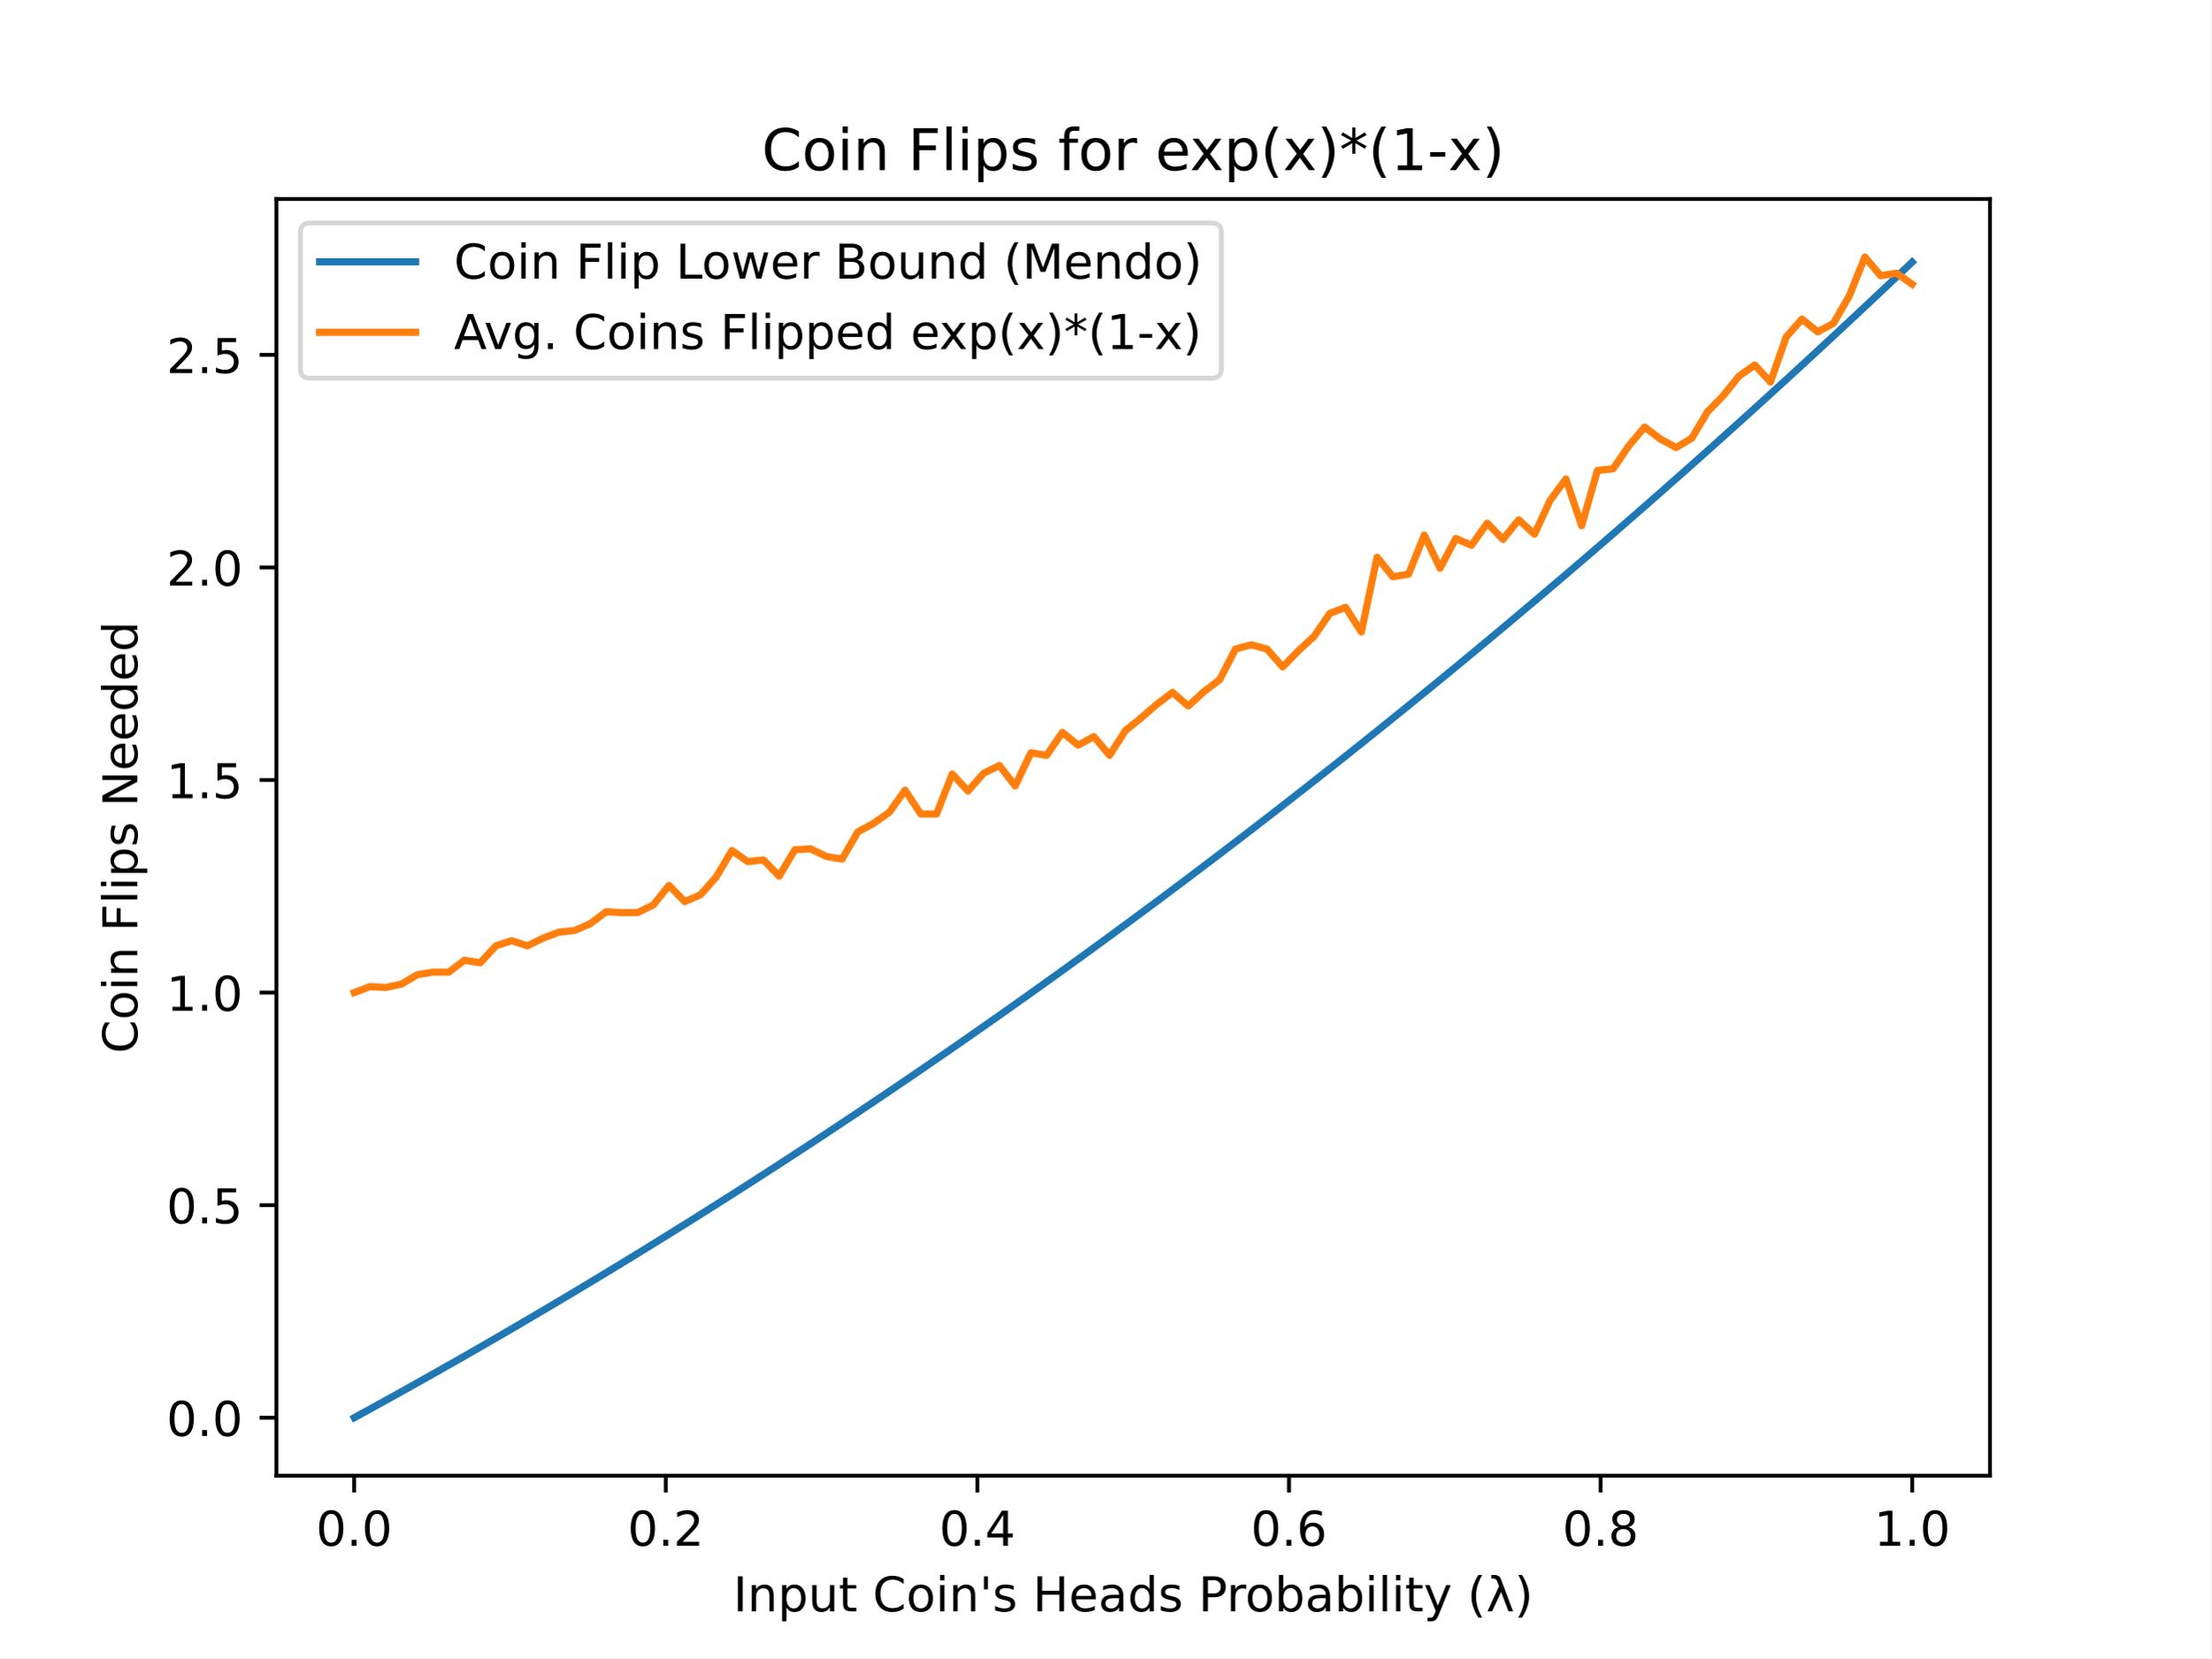
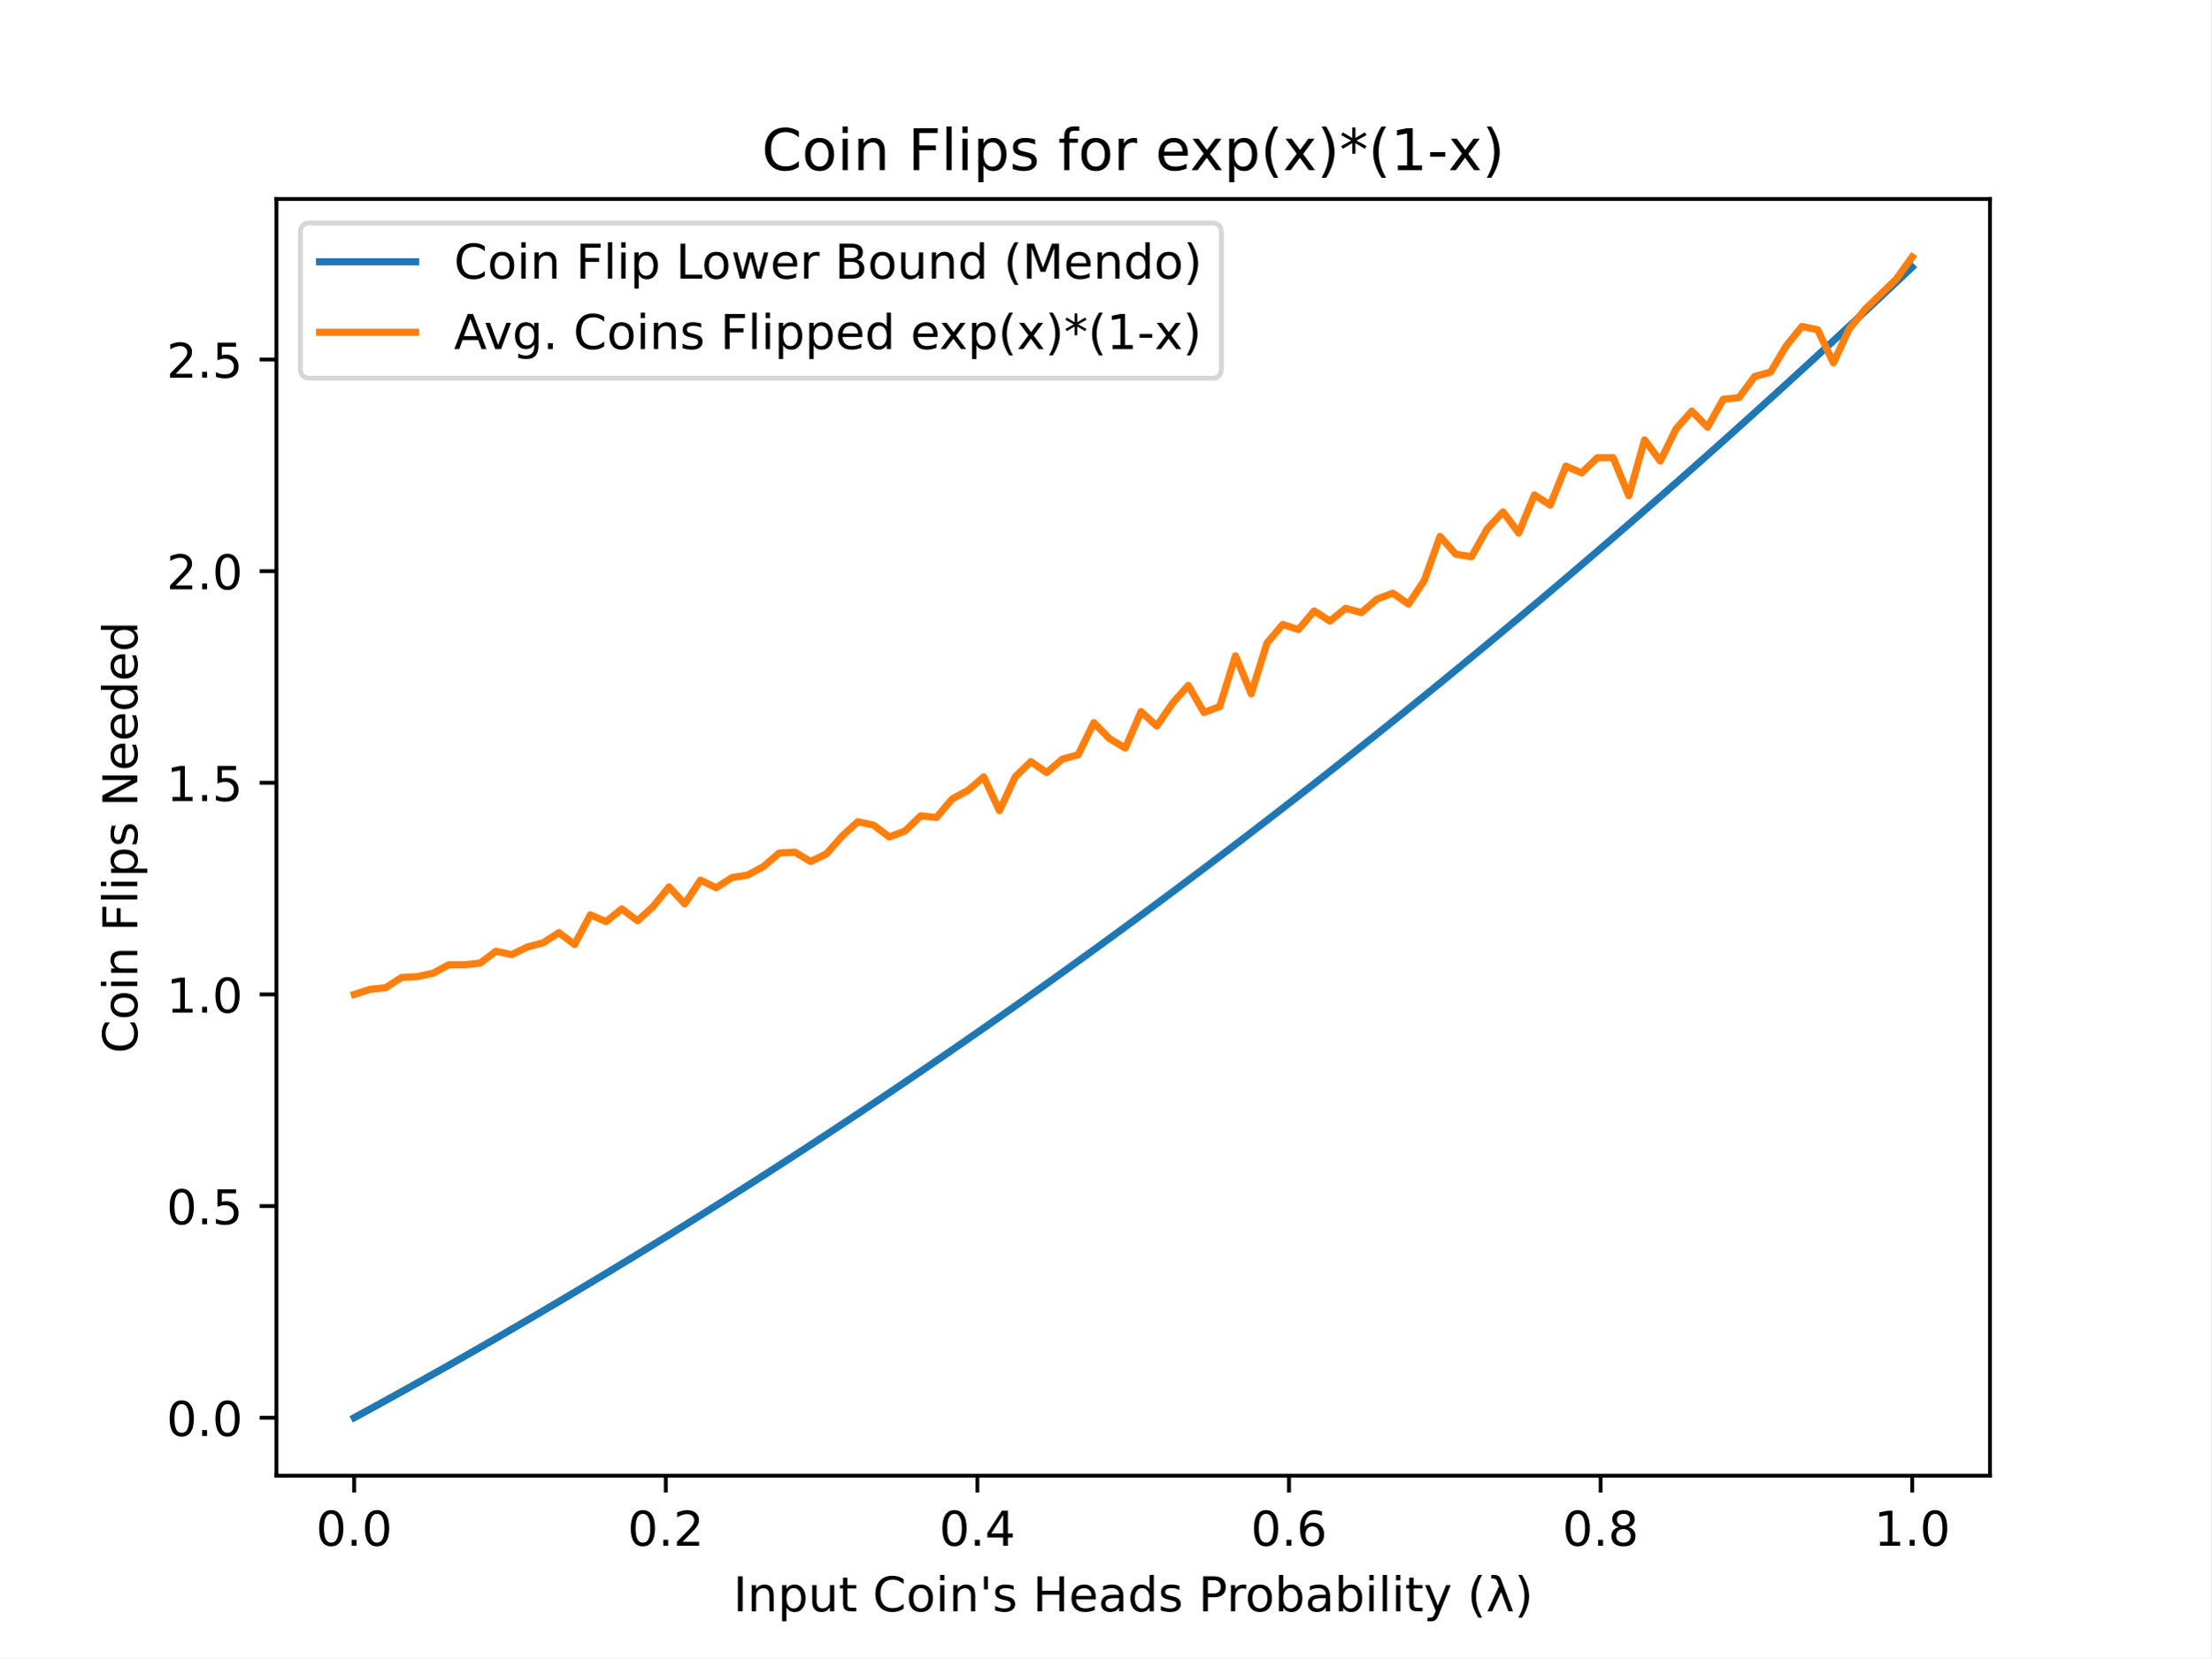
<svg xmlns="http://www.w3.org/2000/svg" xmlns:xlink="http://www.w3.org/1999/xlink" height="345.6pt" version="1.1" viewBox="0 0 460.8 345.6" width="460.8pt">
  <defs>
    <style type="text/css">
*{stroke-linecap:butt;stroke-linejoin:round;}
  </style>
  </defs>
  <g id="figure_1">
    <g id="patch_1">
      <path d="M 0 345.6  L 460.8 345.6  L 460.8 0  L 0 0  z " style="fill:#ffffff;" />
    </g>
    <g id="axes_1">
      <g id="patch_2">
        <path d="M 57.6 307.584  L 414.72 307.584  L 414.72 41.472  L 57.6 41.472  z " style="fill:#ffffff;" />
      </g>
      <g id="matplotlib.axis_1">
        <g id="xtick_1">
          <g id="line2d_1">
            <defs>
-               <path d="M 0 0  L 0 3.5  " id="m7d4eec757f" style="stroke:#000000;stroke-width:0.8;" />
+               <path d="M 0 0  L 0 3.5  " id="mb6e9e9c486" style="stroke:#000000;stroke-width:0.8;" />
            </defs>
            <g>
-               <use style="stroke:#000000;stroke-width:0.8;" x="73.8" xlink:href="#m7d4eec757f" y="307.584" />
+               <use style="stroke:#000000;stroke-width:0.8;" x="73.8" xlink:href="#mb6e9e9c486" y="307.584" />
            </g>
          </g>
          <g id="text_1">
            <text style="font-family:DejaVu Sans;font-size:10px;font-style:normal;font-weight:normal;text-anchor:middle;" transform="rotate(-0, 73.80026, 322.1824)" x="73.8" y="322.182">0.0</text>
          </g>
        </g>
        <g id="xtick_2">
          <g id="line2d_2">
            <g>
-               <use style="stroke:#000000;stroke-width:0.8;" x="138.744" xlink:href="#m7d4eec757f" y="307.584" />
+               <use style="stroke:#000000;stroke-width:0.8;" x="138.744" xlink:href="#mb6e9e9c486" y="307.584" />
            </g>
          </g>
          <g id="text_2">
            <text style="font-family:DejaVu Sans;font-size:10px;font-style:normal;font-weight:normal;text-anchor:middle;" transform="rotate(-0, 138.7442, 322.1824)" x="138.744" y="322.182">0.2</text>
          </g>
        </g>
        <g id="xtick_3">
          <g id="line2d_3">
            <g>
-               <use style="stroke:#000000;stroke-width:0.8;" x="203.688" xlink:href="#m7d4eec757f" y="307.584" />
+               <use style="stroke:#000000;stroke-width:0.8;" x="203.688" xlink:href="#mb6e9e9c486" y="307.584" />
            </g>
          </g>
          <g id="text_3">
            <text style="font-family:DejaVu Sans;font-size:10px;font-style:normal;font-weight:normal;text-anchor:middle;" transform="rotate(-0, 203.6881, 322.1824)" x="203.688" y="322.182">0.4</text>
          </g>
        </g>
        <g id="xtick_4">
          <g id="line2d_4">
            <g>
-               <use style="stroke:#000000;stroke-width:0.8;" x="268.632" xlink:href="#m7d4eec757f" y="307.584" />
+               <use style="stroke:#000000;stroke-width:0.8;" x="268.632" xlink:href="#mb6e9e9c486" y="307.584" />
            </g>
          </g>
          <g id="text_4">
            <text style="font-family:DejaVu Sans;font-size:10px;font-style:normal;font-weight:normal;text-anchor:middle;" transform="rotate(-0, 268.6319, 322.1824)" x="268.632" y="322.182">0.6</text>
          </g>
        </g>
        <g id="xtick_5">
          <g id="line2d_5">
            <g>
-               <use style="stroke:#000000;stroke-width:0.8;" x="333.576" xlink:href="#m7d4eec757f" y="307.584" />
+               <use style="stroke:#000000;stroke-width:0.8;" x="333.576" xlink:href="#mb6e9e9c486" y="307.584" />
            </g>
          </g>
          <g id="text_5">
            <text style="font-family:DejaVu Sans;font-size:10px;font-style:normal;font-weight:normal;text-anchor:middle;" transform="rotate(-0, 333.5758, 322.1824)" x="333.576" y="322.182">0.8</text>
          </g>
        </g>
        <g id="xtick_6">
          <g id="line2d_6">
            <g>
-               <use style="stroke:#000000;stroke-width:0.8;" x="398.52" xlink:href="#m7d4eec757f" y="307.584" />
+               <use style="stroke:#000000;stroke-width:0.8;" x="398.52" xlink:href="#mb6e9e9c486" y="307.584" />
            </g>
          </g>
          <g id="text_6">
            <text style="font-family:DejaVu Sans;font-size:10px;font-style:normal;font-weight:normal;text-anchor:middle;" transform="rotate(-0, 398.5197, 322.1824)" x="398.52" y="322.182">1.0</text>
          </g>
        </g>
        <g id="text_7">
          <text style="font-family:DejaVu Sans;font-size:10px;font-style:normal;font-weight:normal;text-anchor:middle;" transform="rotate(-0, 236.16, 335.8606)" x="236.16" y="335.861">Input Coin's Heads Probability (λ)</text>
        </g>
      </g>
      <g id="matplotlib.axis_2">
        <g id="ytick_1">
          <g id="line2d_7">
            <defs>
-               <path d="M 0 0  L -3.5 0  " id="mda1a69f206" style="stroke:#000000;stroke-width:0.8;" />
+               <path d="M 0 0  L -3.5 0  " id="m8bb7a34227" style="stroke:#000000;stroke-width:0.8;" />
            </defs>
            <g>
-               <use style="stroke:#000000;stroke-width:0.8;" x="57.6" xlink:href="#mda1a69f206" y="295.506" />
+               <use style="stroke:#000000;stroke-width:0.8;" x="57.6" xlink:href="#m8bb7a34227" y="295.506" />
            </g>
          </g>
          <g id="text_8">
            <text style="font-family:DejaVu Sans;font-size:10px;font-style:normal;font-weight:normal;text-anchor:end;" transform="rotate(-0, 50.6, 299.3049)" x="50.6" y="299.305">0.0</text>
          </g>
        </g>
        <g id="ytick_2">
          <g id="line2d_8">
            <g>
-               <use style="stroke:#000000;stroke-width:0.8;" x="57.6" xlink:href="#mda1a69f206" y="251.195" />
+               <use style="stroke:#000000;stroke-width:0.8;" x="57.6" xlink:href="#m8bb7a34227" y="251.389" />
            </g>
          </g>
          <g id="text_9">
-             <text style="font-family:DejaVu Sans;font-size:10px;font-style:normal;font-weight:normal;text-anchor:end;" transform="rotate(-0, 50.6, 254.994)" x="50.6" y="254.994">0.5</text>
+             <text style="font-family:DejaVu Sans;font-size:10px;font-style:normal;font-weight:normal;text-anchor:end;" transform="rotate(-0, 50.6, 255.1879)" x="50.6" y="255.188">0.5</text>
          </g>
        </g>
        <g id="ytick_3">
          <g id="line2d_9">
            <g>
-               <use style="stroke:#000000;stroke-width:0.8;" x="57.6" xlink:href="#mda1a69f206" y="206.884" />
+               <use style="stroke:#000000;stroke-width:0.8;" x="57.6" xlink:href="#m8bb7a34227" y="207.272" />
            </g>
          </g>
          <g id="text_10">
-             <text style="font-family:DejaVu Sans;font-size:10px;font-style:normal;font-weight:normal;text-anchor:end;" transform="rotate(-0, 50.6, 210.6831)" x="50.6" y="210.683">1.0</text>
+             <text style="font-family:DejaVu Sans;font-size:10px;font-style:normal;font-weight:normal;text-anchor:end;" transform="rotate(-0, 50.6, 211.0709)" x="50.6" y="211.071">1.0</text>
          </g>
        </g>
        <g id="ytick_4">
          <g id="line2d_10">
            <g>
-               <use style="stroke:#000000;stroke-width:0.8;" x="57.6" xlink:href="#mda1a69f206" y="162.573" />
+               <use style="stroke:#000000;stroke-width:0.8;" x="57.6" xlink:href="#m8bb7a34227" y="163.155" />
            </g>
          </g>
          <g id="text_11">
-             <text style="font-family:DejaVu Sans;font-size:10px;font-style:normal;font-weight:normal;text-anchor:end;" transform="rotate(-0, 50.6, 166.3721)" x="50.6" y="166.372">1.5</text>
+             <text style="font-family:DejaVu Sans;font-size:10px;font-style:normal;font-weight:normal;text-anchor:end;" transform="rotate(-0, 50.6, 166.9539)" x="50.6" y="166.954">1.5</text>
          </g>
        </g>
        <g id="ytick_5">
          <g id="line2d_11">
            <g>
-               <use style="stroke:#000000;stroke-width:0.8;" x="57.6" xlink:href="#mda1a69f206" y="118.262" />
+               <use style="stroke:#000000;stroke-width:0.8;" x="57.6" xlink:href="#m8bb7a34227" y="119.038" />
            </g>
          </g>
          <g id="text_12">
-             <text style="font-family:DejaVu Sans;font-size:10px;font-style:normal;font-weight:normal;text-anchor:end;" transform="rotate(-0, 50.6, 122.0612)" x="50.6" y="122.061">2.0</text>
+             <text style="font-family:DejaVu Sans;font-size:10px;font-style:normal;font-weight:normal;text-anchor:end;" transform="rotate(-0, 50.6, 122.8369)" x="50.6" y="122.837">2.0</text>
          </g>
        </g>
        <g id="ytick_6">
          <g id="line2d_12">
            <g>
-               <use style="stroke:#000000;stroke-width:0.8;" x="57.6" xlink:href="#mda1a69f206" y="73.951" />
+               <use style="stroke:#000000;stroke-width:0.8;" x="57.6" xlink:href="#m8bb7a34227" y="74.921" />
            </g>
          </g>
          <g id="text_13">
-             <text style="font-family:DejaVu Sans;font-size:10px;font-style:normal;font-weight:normal;text-anchor:end;" transform="rotate(-0, 50.6, 77.75025)" x="50.6" y="77.75">2.5</text>
+             <text style="font-family:DejaVu Sans;font-size:10px;font-style:normal;font-weight:normal;text-anchor:end;" transform="rotate(-0, 50.6, 78.71985)" x="50.6" y="78.72">2.5</text>
          </g>
        </g>
        <g id="text_14">
          <text style="font-family:DejaVu Sans;font-size:10px;font-style:normal;font-weight:normal;text-anchor:middle;" transform="rotate(-90, 28.61719, 174.528)" x="28.617" y="174.528">Coin Flips Needed</text>
        </g>
      </g>
      <g id="line2d_13">
-         <path clip-path="url(#p0a73ee7979)" d="M 73.833 295.488  L 77.112 293.692  L 80.391 291.884  L 83.671 290.063  L 86.95 288.231  L 90.229 286.386  L 93.509 284.529  L 96.788 282.66  L 100.067 280.779  L 103.347 278.885  L 106.626 276.979  L 109.905 275.061  L 113.185 273.13  L 116.464 271.187  L 119.743 269.232  L 123.023 267.264  L 126.302 265.283  L 129.581 263.29  L 132.861 261.285  L 136.14 259.266  L 139.42 257.236  L 142.699 255.192  L 145.978 253.136  L 149.258 251.067  L 152.537 248.986  L 155.816 246.891  L 159.096 244.784  L 162.375 242.664  L 165.654 240.532  L 168.934 238.386  L 172.213 236.228  L 175.492 234.056  L 178.772 231.872  L 182.051 229.674  L 185.33 227.464  L 188.61 225.241  L 191.889 223.004  L 195.168 220.755  L 198.448 218.492  L 201.727 216.216  L 205.006 213.927  L 208.286 211.625  L 211.565 209.309  L 214.844 206.981  L 218.124 204.639  L 221.403 202.283  L 224.682 199.915  L 227.962 197.533  L 231.241 195.138  L 234.52 192.729  L 237.8 190.307  L 241.079 187.871  L 244.358 185.422  L 247.638 182.959  L 250.917 180.483  L 254.196 177.993  L 257.476 175.49  L 260.755 172.973  L 264.034 170.442  L 267.314 167.898  L 270.593 165.34  L 273.872 162.768  L 277.152 160.183  L 280.431 157.583  L 283.71 154.97  L 286.99 152.343  L 290.269 149.703  L 293.548 147.048  L 296.828 144.38  L 300.107 141.697  L 303.386 139.001  L 306.666 136.291  L 309.945 133.566  L 313.224 130.828  L 316.504 128.076  L 319.783 125.309  L 323.062 122.529  L 326.342 119.734  L 329.621 116.926  L 332.9 114.103  L 336.18 111.266  L 339.459 108.414  L 342.739 105.549  L 346.018 102.669  L 349.297 99.775  L 352.577 96.867  L 355.856 93.944  L 359.135 91.007  L 362.415 88.056  L 365.694 85.09  L 368.973 82.11  L 372.253 79.116  L 375.532 76.107  L 378.811 73.083  L 382.091 70.045  L 385.37 66.993  L 388.649 63.926  L 391.929 60.844  L 395.208 57.748  L 398.487 54.637  " style="fill:none;stroke:#1f77b4;stroke-linecap:square;stroke-width:1.5;" />
+         <path clip-path="url(#pc43e6abf41)" d="M 73.833 295.488  L 77.112 293.7  L 80.391 291.899  L 83.671 290.087  L 86.95 288.263  L 90.229 286.426  L 93.509 284.577  L 96.788 282.716  L 100.067 280.843  L 103.347 278.958  L 106.626 277.06  L 109.905 275.15  L 113.185 273.228  L 116.464 271.294  L 119.743 269.347  L 123.023 267.387  L 126.302 265.415  L 129.581 263.431  L 132.861 261.434  L 136.14 259.425  L 139.42 257.403  L 142.699 255.369  L 145.978 253.321  L 149.258 251.262  L 152.537 249.189  L 155.816 247.104  L 159.096 245.006  L 162.375 242.896  L 165.654 240.772  L 168.934 238.636  L 172.213 236.487  L 175.492 234.325  L 178.772 232.15  L 182.051 229.962  L 185.33 227.762  L 188.61 225.548  L 191.889 223.321  L 195.168 221.082  L 198.448 218.829  L 201.727 216.563  L 205.006 214.284  L 208.286 211.992  L 211.565 209.687  L 214.844 207.368  L 218.124 205.036  L 221.403 202.691  L 224.682 200.333  L 227.962 197.962  L 231.241 195.577  L 234.52 193.179  L 237.8 190.767  L 241.079 188.342  L 244.358 185.903  L 247.638 183.452  L 250.917 180.986  L 254.196 178.507  L 257.476 176.015  L 260.755 173.509  L 264.034 170.989  L 267.314 168.456  L 270.593 165.909  L 273.872 163.349  L 277.152 160.775  L 280.431 158.187  L 283.71 155.585  L 286.99 152.97  L 290.269 150.341  L 293.548 147.698  L 296.828 145.041  L 300.107 142.37  L 303.386 139.686  L 306.666 136.987  L 309.945 134.275  L 313.224 131.549  L 316.504 128.808  L 319.783 126.054  L 323.062 123.286  L 326.342 120.504  L 329.621 117.707  L 332.9 114.897  L 336.18 112.072  L 339.459 109.233  L 342.739 106.38  L 346.018 103.513  L 349.297 100.632  L 352.577 97.736  L 355.856 94.826  L 359.135 91.902  L 362.415 88.964  L 365.694 86.011  L 368.973 83.044  L 372.253 80.063  L 375.532 77.067  L 378.811 74.057  L 382.091 71.032  L 385.37 67.993  L 388.649 64.939  L 391.929 61.871  L 395.208 58.789  L 398.487 55.691  " style="fill:none;stroke:#1f77b4;stroke-linecap:square;stroke-width:1.5;" />
      </g>
      <g id="line2d_14">
-         <path clip-path="url(#p0a73ee7979)" d="M 73.833 206.884  L 77.112 205.643  L 80.391 205.82  L 83.671 205.111  L 86.95 203.162  L 90.229 202.63  L 93.509 202.63  L 96.788 200.149  L 100.067 200.68  L 103.347 197.135  L 106.626 196.072  L 109.905 197.135  L 113.185 195.54  L 116.464 194.3  L 119.743 193.945  L 123.023 192.527  L 126.302 190.046  L 129.581 190.223  L 132.861 190.223  L 136.14 188.628  L 139.42 184.551  L 142.699 187.919  L 145.978 186.501  L 149.258 182.779  L 152.537 177.284  L 155.816 179.588  L 159.096 179.234  L 162.375 182.601  L 165.654 177.107  L 168.934 176.93  L 172.213 178.525  L 175.492 179.057  L 178.772 173.385  L 182.051 171.612  L 185.33 169.308  L 188.61 164.7  L 191.889 169.663  L 195.168 169.663  L 198.448 161.332  L 201.727 164.877  L 205.006 161.155  L 208.286 159.56  L 211.565 163.814  L 214.844 156.901  L 218.124 157.433  L 221.403 152.647  L 224.682 155.306  L 227.962 153.533  L 231.241 157.433  L 234.52 152.293  L 237.8 149.634  L 241.079 146.798  L 244.358 144.317  L 247.638 147.153  L 250.917 144.14  L 254.196 141.658  L 257.476 135.277  L 260.755 134.391  L 264.034 135.277  L 267.314 138.999  L 270.593 135.632  L 273.872 132.619  L 277.152 127.833  L 280.431 126.592  L 283.71 131.732  L 286.99 116.135  L 290.269 120.212  L 293.548 119.68  L 296.828 111.527  L 300.107 118.439  L 303.386 112.236  L 306.666 113.654  L 309.945 109.045  L 313.224 112.413  L 316.504 108.336  L 319.783 111.349  L 323.062 104.26  L 326.342 99.829  L 329.621 109.577  L 332.9 98.056  L 336.18 97.702  L 339.459 92.916  L 342.739 89.017  L 346.018 91.498  L 349.297 93.271  L 352.577 91.321  L 355.856 85.826  L 359.135 82.459  L 362.415 78.382  L 365.694 76.078  L 368.973 79.623  L 372.253 70.229  L 375.532 66.507  L 378.811 69.165  L 382.091 67.393  L 385.37 61.721  L 388.649 53.568  L 391.929 57.467  L 395.208 56.936  L 398.487 59.24  " style="fill:none;stroke:#ff7f0e;stroke-linecap:square;stroke-width:1.5;" />
+         <path clip-path="url(#pc43e6abf41)" d="M 73.833 207.272  L 77.112 206.213  L 80.391 205.86  L 83.671 203.742  L 86.95 203.566  L 90.229 202.86  L 93.509 201.095  L 96.788 201.095  L 100.067 200.742  L 103.347 198.272  L 106.626 198.978  L 109.905 197.389  L 113.185 196.507  L 116.464 194.389  L 119.743 196.86  L 123.023 190.684  L 126.302 192.095  L 129.581 189.448  L 132.861 191.919  L 136.14 188.919  L 139.42 184.86  L 142.699 188.39  L 145.978 183.448  L 149.258 185.037  L 152.537 182.919  L 155.816 182.39  L 159.096 180.625  L 162.375 177.801  L 165.654 177.625  L 168.934 179.566  L 172.213 177.978  L 175.492 174.272  L 178.772 171.272  L 182.051 171.978  L 185.33 174.449  L 188.61 173.213  L 191.889 170.037  L 195.168 170.39  L 198.448 166.508  L 201.727 164.743  L 205.006 161.919  L 208.286 168.978  L 211.565 161.919  L 214.844 158.743  L 218.124 161.037  L 221.403 158.214  L 224.682 157.331  L 227.962 150.625  L 231.241 153.978  L 234.52 155.919  L 237.8 148.331  L 241.079 151.331  L 244.358 146.567  L 247.638 142.861  L 250.917 148.508  L 254.196 147.273  L 257.476 136.684  L 260.755 144.625  L 264.034 134.037  L 267.314 130.155  L 270.593 131.214  L 273.872 127.332  L 277.152 129.449  L 280.431 126.802  L 283.71 127.685  L 286.99 124.861  L 290.269 123.626  L 293.548 125.92  L 296.828 120.979  L 300.107 111.802  L 303.386 115.508  L 306.666 116.038  L 309.945 110.214  L 313.224 106.685  L 316.504 111.097  L 319.783 103.156  L 323.062 105.273  L 326.342 97.156  L 329.621 98.567  L 332.9 95.391  L 336.18 95.391  L 339.459 103.332  L 342.739 91.685  L 346.018 96.097  L 349.297 89.391  L 352.577 85.685  L 355.856 89.038  L 359.135 83.215  L 362.415 82.862  L 365.694 78.45  L 368.973 77.568  L 372.253 72.097  L 375.532 68.038  L 378.811 68.744  L 382.091 75.627  L 385.37 68.568  L 388.649 64.509  L 391.929 61.333  L 395.208 58.156  L 398.487 53.568  " style="fill:none;stroke:#ff7f0e;stroke-linecap:square;stroke-width:1.5;" />
      </g>
      <g id="patch_3">
        <path d="M 57.6 307.584  L 57.6 41.472  " style="fill:none;stroke:#000000;stroke-linecap:square;stroke-linejoin:miter;stroke-width:0.8;" />
      </g>
      <g id="patch_4">
        <path d="M 414.72 307.584  L 414.72 41.472  " style="fill:none;stroke:#000000;stroke-linecap:square;stroke-linejoin:miter;stroke-width:0.8;" />
      </g>
      <g id="patch_5">
        <path d="M 57.6 307.584  L 414.72 307.584  " style="fill:none;stroke:#000000;stroke-linecap:square;stroke-linejoin:miter;stroke-width:0.8;" />
      </g>
      <g id="patch_6">
        <path d="M 57.6 41.472  L 414.72 41.472  " style="fill:none;stroke:#000000;stroke-linecap:square;stroke-linejoin:miter;stroke-width:0.8;" />
      </g>
      <g id="text_15">
        <text style="font-family:DejaVu Sans;font-size:12px;font-style:normal;font-weight:normal;text-anchor:middle;" transform="rotate(-0, 236.16, 35.472)" x="236.16" y="35.472">Coin Flips for exp(x)*(1-x)</text>
      </g>
      <g id="legend_1">
        <g id="patch_7">
          <path d="M 64.6 78.828  L 252.536 78.828  Q 254.536 78.828 254.536 76.828  L 254.536 48.472  Q 254.536 46.472 252.536 46.472  L 64.6 46.472  Q 62.6 46.472 62.6 48.472  L 62.6 76.828  Q 62.6 78.828 64.6 78.828  z " style="fill:#ffffff;opacity:0.8;stroke:#cccccc;stroke-linejoin:miter;" />
        </g>
        <g id="line2d_15">
          <path d="M 66.6 54.57  L 86.6 54.57  " style="fill:none;stroke:#1f77b4;stroke-linecap:square;stroke-width:1.5;" />
        </g>
        <g id="line2d_16" />
        <g id="text_16">
          <text style="font-family:DejaVu Sans;font-size:10px;font-style:normal;font-weight:normal;text-anchor:start;" transform="rotate(-0, 94.6, 58.07044)" x="94.6" y="58.07">Coin Flip Lower Bound (Mendo)</text>
        </g>
        <g id="line2d_17">
          <path d="M 66.6 69.249  L 86.6 69.249  " style="fill:none;stroke:#ff7f0e;stroke-linecap:square;stroke-width:1.5;" />
        </g>
        <g id="line2d_18" />
        <g id="text_17">
          <text style="font-family:DejaVu Sans;font-size:10px;font-style:normal;font-weight:normal;text-anchor:start;" transform="rotate(-0, 94.6, 72.74856)" x="94.6" y="72.749">Avg. Coins Flipped exp(x)*(1-x)</text>
        </g>
      </g>
    </g>
  </g>
  <defs>
-     <clipPath id="p0a73ee7979">
+     <clipPath id="pc43e6abf41">
      <rect height="266.112" width="357.12" x="57.6" y="41.472" />
    </clipPath>
  </defs>
</svg>
